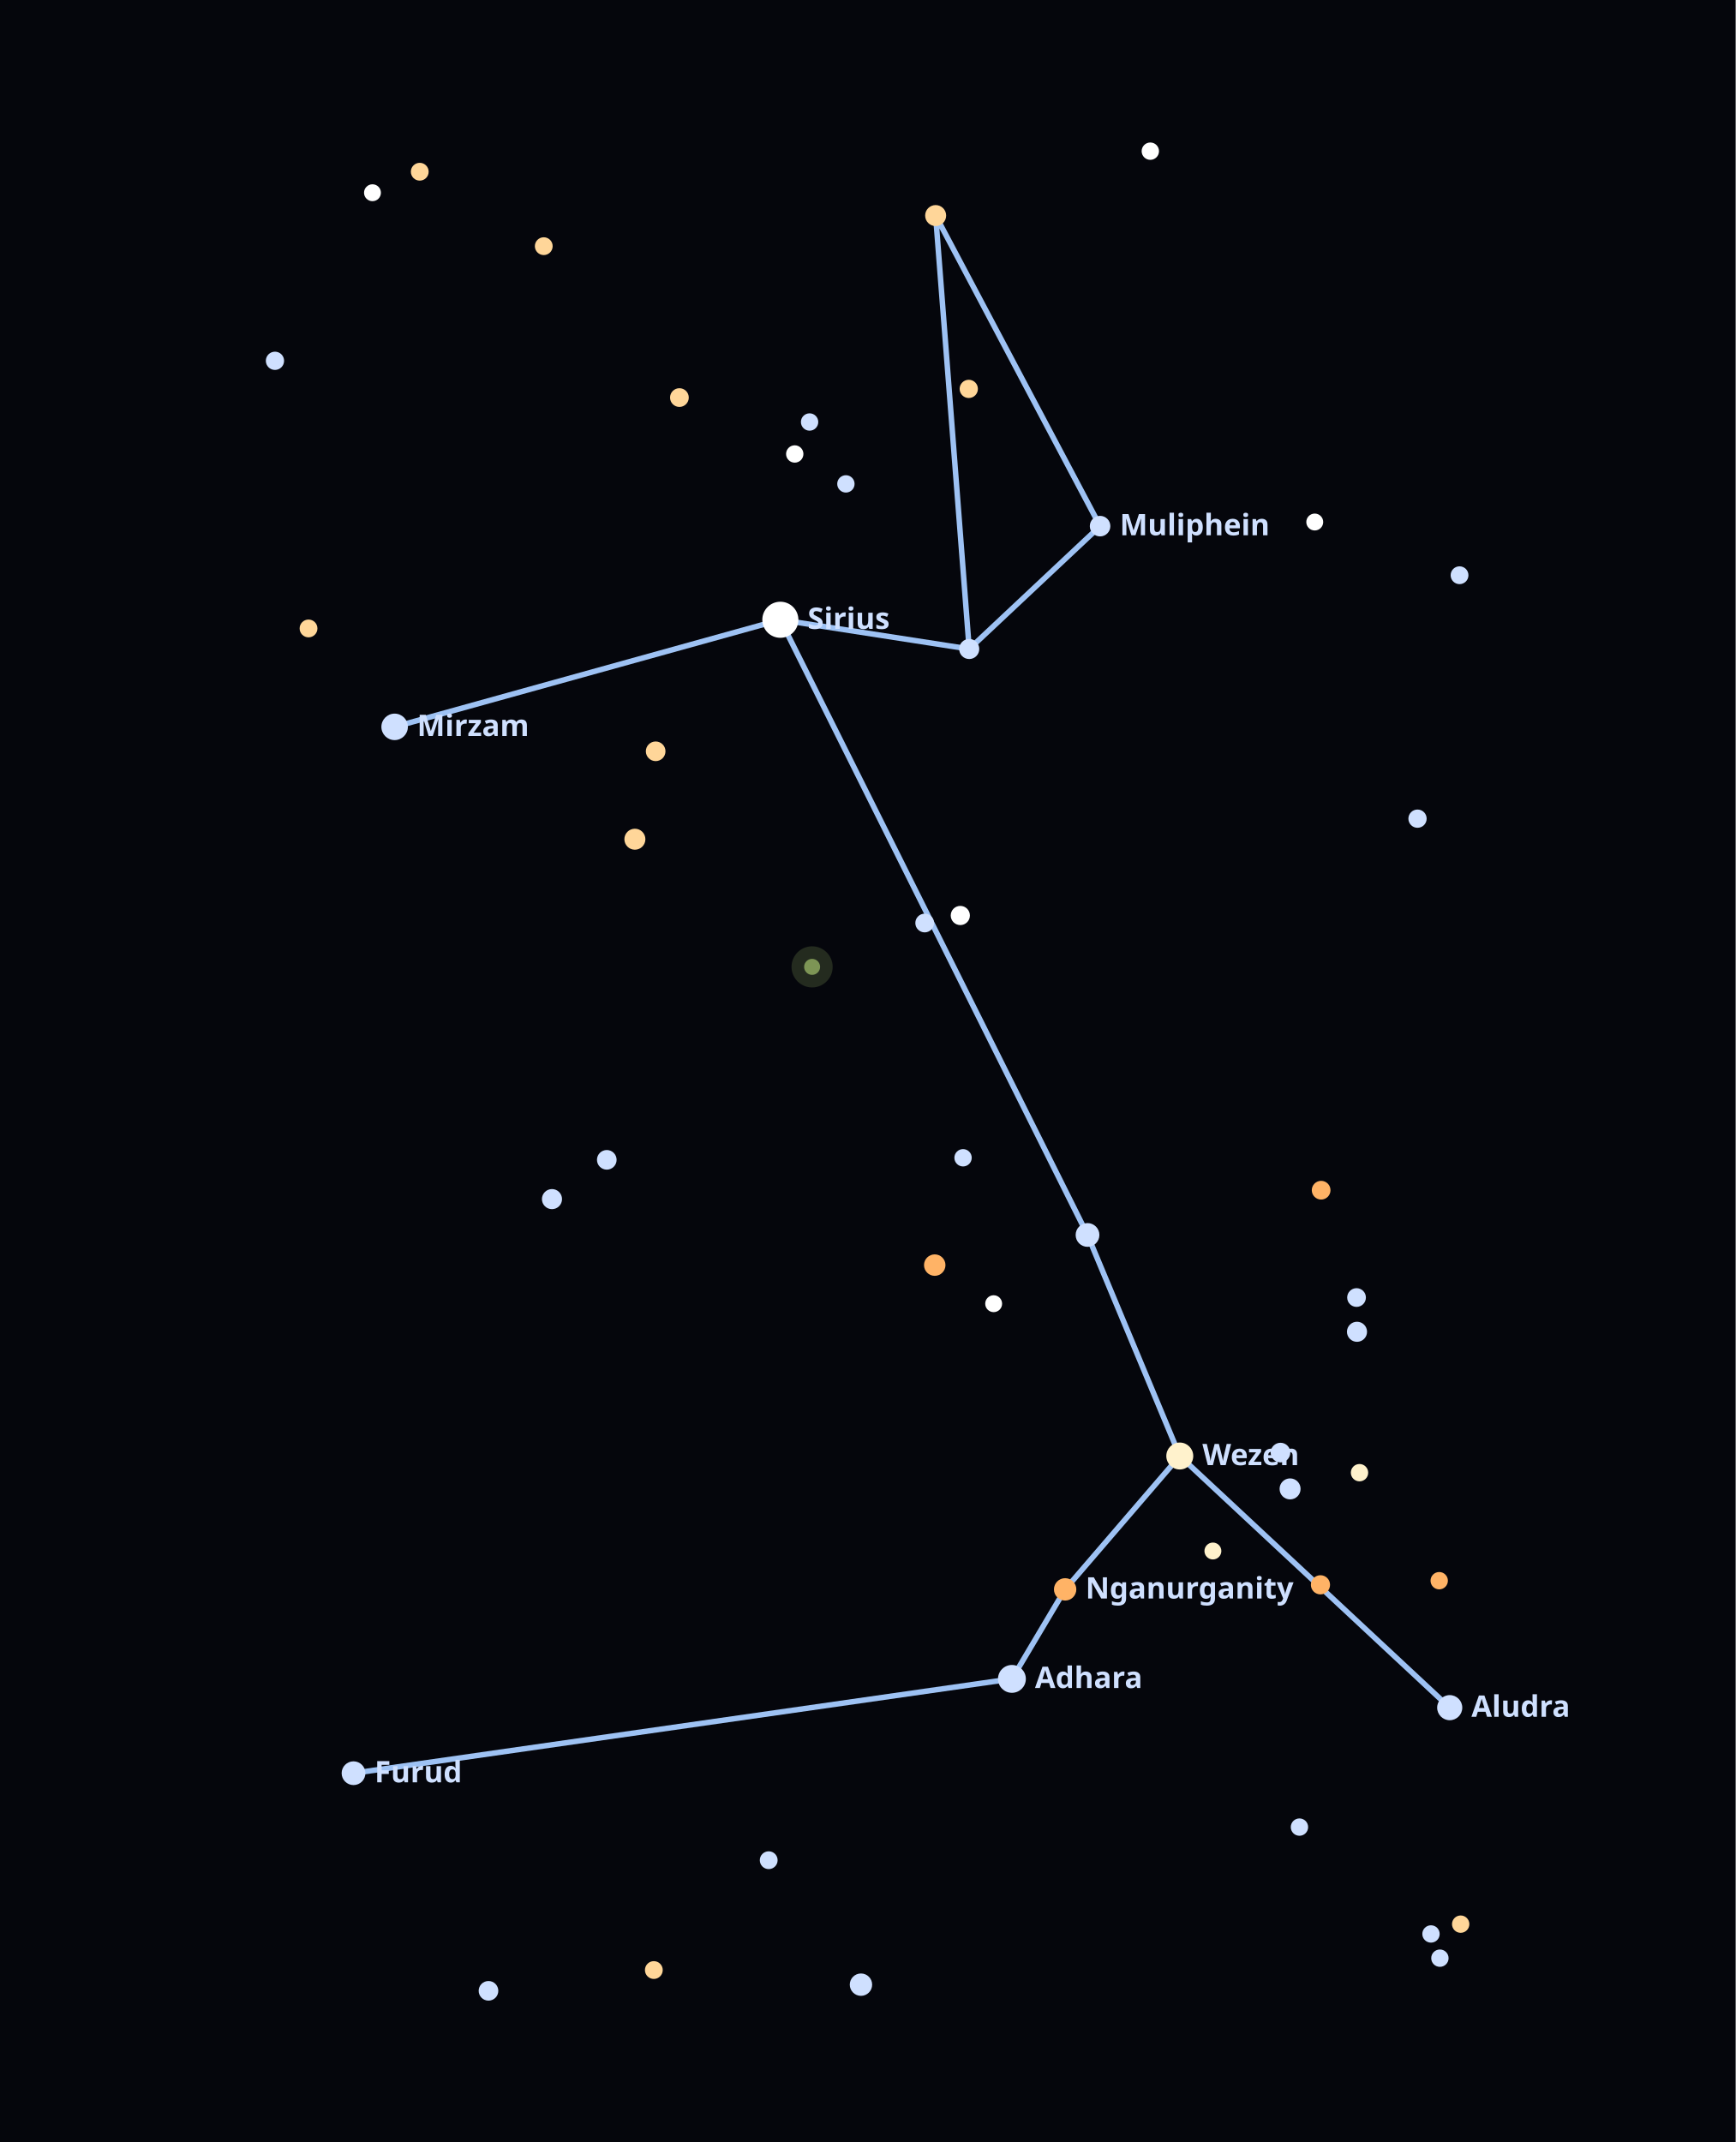
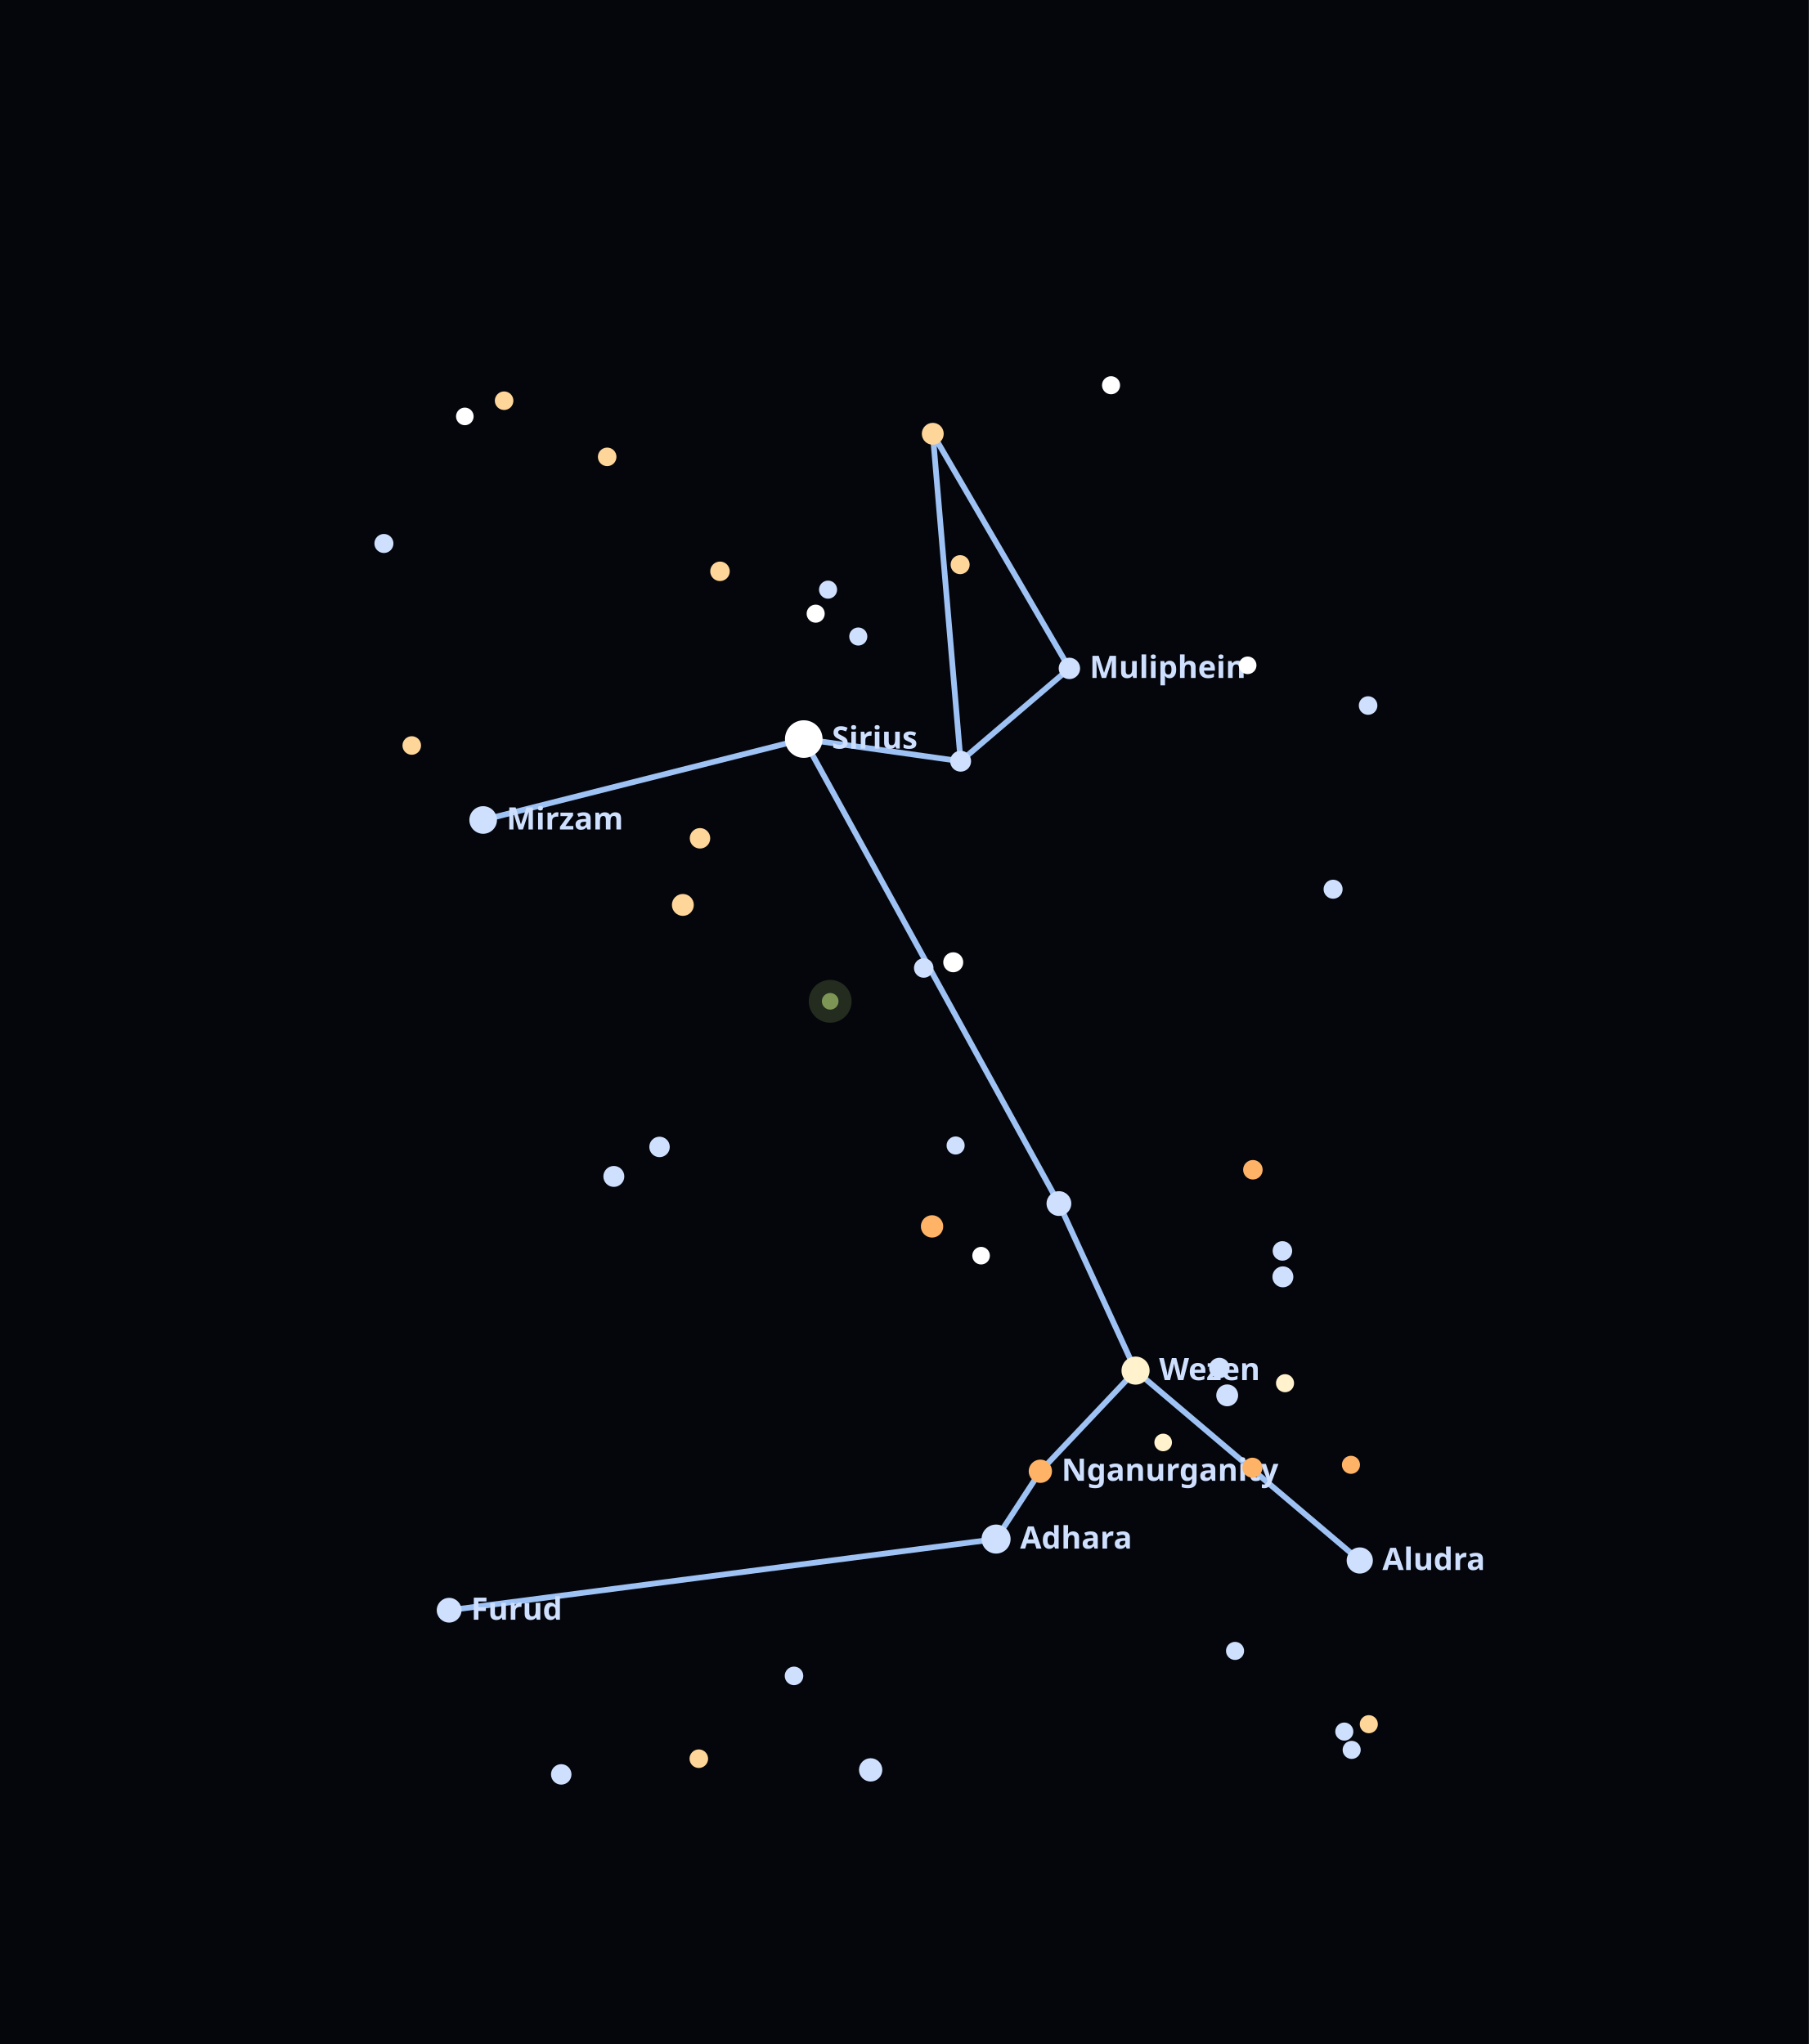
- <svg xmlns="http://www.w3.org/2000/svg" viewBox="0 0 760 938" font-family="Audiowide, Segoe UI, sans-serif">
-   <rect width="760" height="938" fill="#05060c" />
-   <polyline class="fig-line" points="172.8,318.3 341.7,271.4 476.2,540.8 516.6,637.6 466.4,696.0 443.1,735.2 154.8,776.5" fill="none" stroke="#a6ccff" stroke-width="2.4" stroke-opacity="0.95" stroke-linejoin="round" data-seq="30324,32349,33977,34444,33856,33579,30122" />
-   <polyline class="fig-line" points="634.8,747.8 516.6,637.6" fill="none" stroke="#a6ccff" stroke-width="2.4" stroke-opacity="0.95" stroke-linejoin="round" data-seq="35904,34444" />
-   <polyline class="fig-line" points="341.7,271.4 424.4,284.2 481.7,230.4 409.7,94.4 424.4,284.2" fill="none" stroke="#a6ccff" stroke-width="2.4" stroke-opacity="0.95" stroke-linejoin="round" data-seq="32349,33347,34045,33160,33347" />
-   <circle class="star" cx="172.8" cy="318.3" r="5.8" fill="#cfe0ff" data-name="Mirzam" data-meta="mag 1.98" data-vid="30324" />
-   <text class="star-label" x="182.6" y="322.3" fill="#cfe0ff" font-size="13" font-weight="bold" data-vid="30324">Mirzam</text>
-   <circle class="star" cx="341.7" cy="271.4" r="7.9" fill="#ffffff" data-name="Sirius" data-meta="mag -1.44" data-vid="32349" />
-   <text class="star-label" x="353.6" y="275.4" fill="#cfe0ff" font-size="13" font-weight="bold" data-vid="32349">Sirius</text>
-   <circle class="star" cx="476.2" cy="540.8" r="5.2" fill="#cfe0ff" data-name="HIP 33977" data-meta="mag 3.02" data-vid="33977" />
-   <circle class="star" cx="516.6" cy="637.6" r="5.9" fill="#fff2cc" data-name="Wezen" data-meta="mag 1.83" data-vid="34444" />
-   <text class="star-label" x="526.5" y="641.6" fill="#cfe0ff" font-size="13" font-weight="bold" data-vid="34444">Wezen</text>
-   <circle class="star" cx="466.4" cy="696.0" r="4.9" fill="#ffb366" data-name="Nganurganity" data-meta="mag 3.49" data-vid="33856" />
-   <text class="star-label" x="475.3" y="700.0" fill="#cfe0ff" font-size="13" font-weight="bold" data-vid="33856">Nganurganity</text>
-   <circle class="star" cx="443.1" cy="735.2" r="6.1" fill="#cfe0ff" data-name="Adhara" data-meta="mag 1.5" data-vid="33579" />
-   <text class="star-label" x="453.2" y="739.2" fill="#cfe0ff" font-size="13" font-weight="bold" data-vid="33579">Adhara</text>
-   <circle class="star" cx="154.8" cy="776.5" r="5.2" fill="#cfe0ff" data-name="Furud" data-meta="mag 3.02" data-vid="30122" />
-   <text class="star-label" x="164.0" y="780.5" fill="#cfe0ff" font-size="13" font-weight="bold" data-vid="30122">Furud</text>
-   <circle class="star" cx="634.8" cy="747.8" r="5.5" fill="#cfe0ff" data-name="Aludra" data-meta="mag 2.45" data-vid="35904" />
-   <text class="star-label" x="644.3" y="751.8" fill="#cfe0ff" font-size="13" font-weight="bold" data-vid="35904">Aludra</text>
-   <circle class="star" cx="424.4" cy="284.2" r="4.4" fill="#cfe0ff" data-name="HIP 33347" data-meta="mag 4.36" data-vid="33347" />
-   <circle class="star" cx="481.7" cy="230.4" r="4.5" fill="#cfe0ff" data-name="Muliphein" data-meta="mag 4.11" data-vid="34045" />
-   <text class="star-label" x="490.3" y="234.4" fill="#cfe0ff" font-size="13" font-weight="bold" data-vid="34045">Muliphein</text>
-   <circle class="star" cx="409.7" cy="94.4" r="4.6" fill="#ffd699" data-name="HIP 33160" data-meta="mag 4.08" data-vid="33160" />
-   <circle class="star" cx="120.4" cy="158.0" r="4.0" fill="#cfe0ff" data-name="HIP 29735" data-meta="mag 5.0" data-vid="29735" />
-   <circle class="star" cx="135.1" cy="275.2" r="3.9" fill="#ffd699" data-name="HIP 29895" data-meta="mag 5.15" data-vid="29895" />
-   <circle class="star" cx="163.1" cy="84.4" r="3.7" fill="#ffffff" data-name="HIP 30214" data-meta="mag 5.48" data-vid="30214" />
-   <circle class="star" cx="183.8" cy="75.2" r="3.9" fill="#ffd699" data-name="HIP 30457" data-meta="mag 5.21" data-vid="30457" />
-   <circle class="star" cx="213.9" cy="871.8" r="4.3" fill="#cfe0ff" data-name="HIP 30788" data-meta="mag 4.47" data-vid="30788" />
-   <circle class="star" cx="238.1" cy="107.8" r="3.9" fill="#ffd699" data-name="HIP 31084" data-meta="mag 5.16" data-vid="31084" />
-   <circle class="star" cx="241.7" cy="525.1" r="4.4" fill="#cfe0ff" data-name="HIP 31125" data-meta="mag 4.34" data-vid="31125" />
-   <circle class="star" cx="265.7" cy="507.9" r="4.3" fill="#cfe0ff" data-name="HIP 31416" data-meta="mag 4.54" data-vid="31416" />
-   <circle class="star" cx="278.0" cy="367.5" r="4.6" fill="#ffd699" data-name="HIP 31592" data-meta="mag 3.95" data-vid="31592" />
-   <circle class="star" cx="286.3" cy="862.7" r="3.9" fill="#ffd699" data-name="HIP 31688" data-meta="mag 5.25" data-vid="31688" />
-   <circle class="star" cx="287.1" cy="329.0" r="4.3" fill="#ffd699" data-name="HIP 31700" data-meta="mag 4.42" data-vid="31700" />
-   <circle class="star" cx="297.5" cy="174.1" r="4.1" fill="#ffd699" data-name="HIP 31827" data-meta="mag 4.82" data-vid="31827" />
-   <circle class="star" cx="336.6" cy="814.6" r="3.9" fill="#cfe0ff" data-name="HIP 32292" data-meta="mag 5.23" data-vid="32292" />
-   <circle class="star" cx="348.0" cy="198.8" r="3.8" fill="#ffffff" data-name="HIP 32411" data-meta="mag 5.3" data-vid="32411" />
-   <circle class="star" cx="354.5" cy="184.8" r="3.8" fill="#cfe0ff" data-name="HIP 32492" data-meta="mag 5.28" data-vid="32492" />
-   <circle class="star" cx="370.4" cy="211.9" r="3.8" fill="#cfe0ff" data-name="HIP 32677" data-meta="mag 5.39" data-vid="32677" />
-   <circle class="star" cx="377.0" cy="869.1" r="4.9" fill="#cfe0ff" data-name="HIP 32759" data-meta="mag 3.5" data-vid="32759" />
-   <circle class="star" cx="404.9" cy="404.2" r="4.1" fill="#cfe0ff" data-name="HIP 33092" data-meta="mag 4.82" data-vid="33092" />
-   <circle class="star" cx="409.3" cy="554.0" r="4.7" fill="#ffb366" data-name="HIP 33152" data-meta="mag 3.89" data-vid="33152" />
-   <circle class="star" cx="420.5" cy="400.9" r="4.2" fill="#ffffff" data-name="HIP 33302" data-meta="mag 4.66" data-vid="33302" />
-   <circle class="star" cx="421.7" cy="507.0" r="3.8" fill="#cfe0ff" data-name="HIP 33316" data-meta="mag 5.29" data-vid="33316" />
-   <circle class="star" cx="424.2" cy="170.3" r="4.0" fill="#ffd699" data-name="HIP 33345" data-meta="mag 5.0" data-vid="33345" />
-   <circle class="star" cx="435.1" cy="570.9" r="3.7" fill="#ffffff" data-name="HIP 33478" data-meta="mag 5.45" data-vid="33478" />
-   <circle class="star" cx="503.7" cy="66.2" r="3.8" fill="#ffffff" data-name="HIP 34301" data-meta="mag 5.41" data-vid="34301" />
-   <circle class="star" cx="531.1" cy="679.2" r="3.7" fill="#fff2cc" data-name="HIP 34624" data-meta="mag 5.46" data-vid="34624" />
-   <circle class="star" cx="560.7" cy="636.1" r="4.3" fill="#cfe0ff" data-name="HIP 34981" data-meta="mag 4.42" data-vid="34981" />
-   <circle class="star" cx="564.9" cy="652.0" r="4.6" fill="#cfe0ff" data-name="HIP 35037" data-meta="mag 4.01" data-vid="35037" />
-   <circle class="star" cx="569.0" cy="800.1" r="3.8" fill="#cfe0ff" data-name="HIP 35083" data-meta="mag 5.36" data-vid="35083" />
-   <circle class="star" cx="575.7" cy="228.6" r="3.7" fill="#ffffff" data-name="HIP 35180" data-meta="mag 5.46" data-vid="35180" />
-   <circle class="star" cx="578.2" cy="694.0" r="4.2" fill="#ffb366" data-name="HIP 35205" data-meta="mag 4.66" data-vid="35205" />
-   <circle class="star" cx="578.5" cy="521.2" r="4.1" fill="#ffb366" data-name="HIP 35210" data-meta="mag 4.83" data-vid="35210" />
-   <circle class="star" cx="594.0" cy="568.2" r="4.1" fill="#cfe0ff" data-name="HIP 35412" data-meta="mag 4.88" data-vid="35412" />
-   <circle class="star" cx="594.2" cy="583.2" r="4.4" fill="#cfe0ff" data-name="HIP 35415" data-meta="mag 4.37" data-vid="35415" />
-   <circle class="star" cx="595.3" cy="644.9" r="3.8" fill="#fff2cc" data-name="HIP 35427" data-meta="mag 5.29" data-vid="35427" />
-   <circle class="star" cx="620.7" cy="358.5" r="4.0" fill="#cfe0ff" data-name="HIP 35727" data-meta="mag 4.94" data-vid="35727" />
-   <circle class="star" cx="626.6" cy="846.9" r="3.8" fill="#cfe0ff" data-name="HIP 35795" data-meta="mag 5.4" data-vid="35795" />
-   <circle class="star" cx="630.2" cy="692.2" r="3.8" fill="#ffb366" data-name="HIP 35848" data-meta="mag 5.37" data-vid="35848" />
-   <circle class="star" cx="630.5" cy="857.5" r="3.8" fill="#cfe0ff" data-name="HIP 35855" data-meta="mag 5.41" data-vid="35855" />
-   <circle class="star" cx="639.1" cy="251.9" r="3.9" fill="#cfe0ff" data-name="HIP 35951" data-meta="mag 5.18" data-vid="35951" />
-   <circle class="star" cx="639.6" cy="842.6" r="3.8" fill="#ffd699" data-name="HIP 35957" data-meta="mag 5.35" data-vid="35957" />
-   <circle class="star" cx="355.6" cy="423.4" r="9" fill="#d6ff8c" fill-opacity="0.15" data-name="M41" data-meta="oc" />
-   <circle cx="355.6" cy="423.4" r="3.5" fill="#d6ff8c" fill-opacity="0.5" />
+ <svg xmlns="http://www.w3.org/2000/svg" viewBox="0 0 760 859" font-family="Audiowide, Segoe UI, sans-serif">
+   <rect width="760" height="859" fill="#05060c" />
+   <polyline class="fig-line" points="203.0,344.6 337.7,310.6 444.9,505.8 477.1,576.0 437.1,618.3 418.5,646.8 188.7,676.7" fill="none" stroke="#a6ccff" stroke-width="2.4" stroke-opacity="0.95" stroke-linejoin="round" data-seq="30324,32349,33977,34444,33856,33579,30122" />
+   <polyline class="fig-line" points="571.3,655.8 477.1,576.0" fill="none" stroke="#a6ccff" stroke-width="2.4" stroke-opacity="0.95" stroke-linejoin="round" data-seq="35904,34444" />
+   <polyline class="fig-line" points="337.7,310.6 403.6,319.9 449.3,280.9 391.9,182.3 403.6,319.9" fill="none" stroke="#a6ccff" stroke-width="2.4" stroke-opacity="0.95" stroke-linejoin="round" data-seq="32349,33347,34045,33160,33347" />
+   <circle class="star" cx="203.0" cy="344.6" r="5.8" fill="#cfe0ff" data-name="Mirzam" data-meta="mag 1.98" data-vid="30324" />
+   <text class="star-label" x="212.8" y="348.6" fill="#cfe0ff" font-size="13" font-weight="bold" data-vid="30324">Mirzam</text>
+   <circle class="star" cx="337.7" cy="310.6" r="7.9" fill="#ffffff" data-name="Sirius" data-meta="mag -1.44" data-vid="32349" />
+   <text class="star-label" x="349.5" y="314.6" fill="#cfe0ff" font-size="13" font-weight="bold" data-vid="32349">Sirius</text>
+   <circle class="star" cx="444.9" cy="505.8" r="5.2" fill="#cfe0ff" data-name="HIP 33977" data-meta="mag 3.02" data-vid="33977" />
+   <circle class="star" cx="477.1" cy="576.0" r="5.9" fill="#fff2cc" data-name="Wezen" data-meta="mag 1.83" data-vid="34444" />
+   <text class="star-label" x="487.0" y="580.0" fill="#cfe0ff" font-size="13" font-weight="bold" data-vid="34444">Wezen</text>
+   <circle class="star" cx="437.1" cy="618.3" r="4.9" fill="#ffb366" data-name="Nganurganity" data-meta="mag 3.49" data-vid="33856" />
+   <text class="star-label" x="446.0" y="622.3" fill="#cfe0ff" font-size="13" font-weight="bold" data-vid="33856">Nganurganity</text>
+   <circle class="star" cx="418.5" cy="646.8" r="6.1" fill="#cfe0ff" data-name="Adhara" data-meta="mag 1.5" data-vid="33579" />
+   <text class="star-label" x="428.6" y="650.8" fill="#cfe0ff" font-size="13" font-weight="bold" data-vid="33579">Adhara</text>
+   <circle class="star" cx="188.7" cy="676.7" r="5.2" fill="#cfe0ff" data-name="Furud" data-meta="mag 3.02" data-vid="30122" />
+   <text class="star-label" x="197.9" y="680.7" fill="#cfe0ff" font-size="13" font-weight="bold" data-vid="30122">Furud</text>
+   <circle class="star" cx="571.3" cy="655.8" r="5.5" fill="#cfe0ff" data-name="Aludra" data-meta="mag 2.45" data-vid="35904" />
+   <text class="star-label" x="580.8" y="659.8" fill="#cfe0ff" font-size="13" font-weight="bold" data-vid="35904">Aludra</text>
+   <circle class="star" cx="403.6" cy="319.9" r="4.4" fill="#cfe0ff" data-name="HIP 33347" data-meta="mag 4.36" data-vid="33347" />
+   <circle class="star" cx="449.3" cy="280.9" r="4.5" fill="#cfe0ff" data-name="Muliphein" data-meta="mag 4.11" data-vid="34045" />
+   <text class="star-label" x="457.8" y="284.9" fill="#cfe0ff" font-size="13" font-weight="bold" data-vid="34045">Muliphein</text>
+   <circle class="star" cx="391.9" cy="182.3" r="4.6" fill="#ffd699" data-name="HIP 33160" data-meta="mag 4.08" data-vid="33160" />
+   <circle class="star" cx="161.3" cy="228.4" r="4.0" fill="#cfe0ff" data-name="HIP 29735" data-meta="mag 5.0" data-vid="29735" />
+   <circle class="star" cx="173.0" cy="313.3" r="3.9" fill="#ffd699" data-name="HIP 29895" data-meta="mag 5.15" data-vid="29895" />
+   <circle class="star" cx="195.3" cy="175.0" r="3.7" fill="#ffffff" data-name="HIP 30214" data-meta="mag 5.48" data-vid="30214" />
+   <circle class="star" cx="211.8" cy="168.4" r="3.9" fill="#ffd699" data-name="HIP 30457" data-meta="mag 5.21" data-vid="30457" />
+   <circle class="star" cx="235.8" cy="745.7" r="4.3" fill="#cfe0ff" data-name="HIP 30788" data-meta="mag 4.47" data-vid="30788" />
+   <circle class="star" cx="255.1" cy="192.0" r="3.9" fill="#ffd699" data-name="HIP 31084" data-meta="mag 5.16" data-vid="31084" />
+   <circle class="star" cx="257.9" cy="494.4" r="4.4" fill="#cfe0ff" data-name="HIP 31125" data-meta="mag 4.34" data-vid="31125" />
+   <circle class="star" cx="277.1" cy="482.0" r="4.3" fill="#cfe0ff" data-name="HIP 31416" data-meta="mag 4.54" data-vid="31416" />
+   <circle class="star" cx="286.9" cy="380.3" r="4.6" fill="#ffd699" data-name="HIP 31592" data-meta="mag 3.95" data-vid="31592" />
+   <circle class="star" cx="293.6" cy="739.1" r="3.9" fill="#ffd699" data-name="HIP 31688" data-meta="mag 5.25" data-vid="31688" />
+   <circle class="star" cx="294.1" cy="352.3" r="4.3" fill="#ffd699" data-name="HIP 31700" data-meta="mag 4.42" data-vid="31700" />
+   <circle class="star" cx="302.5" cy="240.1" r="4.1" fill="#ffd699" data-name="HIP 31827" data-meta="mag 4.82" data-vid="31827" />
+   <circle class="star" cx="333.6" cy="704.3" r="3.9" fill="#cfe0ff" data-name="HIP 32292" data-meta="mag 5.23" data-vid="32292" />
+   <circle class="star" cx="342.7" cy="257.9" r="3.8" fill="#ffffff" data-name="HIP 32411" data-meta="mag 5.3" data-vid="32411" />
+   <circle class="star" cx="347.9" cy="247.8" r="3.8" fill="#cfe0ff" data-name="HIP 32492" data-meta="mag 5.28" data-vid="32492" />
+   <circle class="star" cx="360.6" cy="267.5" r="3.8" fill="#cfe0ff" data-name="HIP 32677" data-meta="mag 5.39" data-vid="32677" />
+   <circle class="star" cx="365.8" cy="743.8" r="4.9" fill="#cfe0ff" data-name="HIP 32759" data-meta="mag 3.5" data-vid="32759" />
+   <circle class="star" cx="388.1" cy="406.8" r="4.1" fill="#cfe0ff" data-name="HIP 33092" data-meta="mag 4.82" data-vid="33092" />
+   <circle class="star" cx="391.6" cy="515.4" r="4.7" fill="#ffb366" data-name="HIP 33152" data-meta="mag 3.89" data-vid="33152" />
+   <circle class="star" cx="400.5" cy="404.4" r="4.2" fill="#ffffff" data-name="HIP 33302" data-meta="mag 4.66" data-vid="33302" />
+   <circle class="star" cx="401.5" cy="481.4" r="3.8" fill="#cfe0ff" data-name="HIP 33316" data-meta="mag 5.29" data-vid="33316" />
+   <circle class="star" cx="403.4" cy="237.3" r="4.0" fill="#ffd699" data-name="HIP 33345" data-meta="mag 5.0" data-vid="33345" />
+   <circle class="star" cx="412.2" cy="527.7" r="3.7" fill="#ffffff" data-name="HIP 33478" data-meta="mag 5.45" data-vid="33478" />
+   <circle class="star" cx="466.8" cy="161.9" r="3.8" fill="#ffffff" data-name="HIP 34301" data-meta="mag 5.41" data-vid="34301" />
+   <circle class="star" cx="488.7" cy="606.2" r="3.7" fill="#fff2cc" data-name="HIP 34624" data-meta="mag 5.46" data-vid="34624" />
+   <circle class="star" cx="512.3" cy="574.9" r="4.3" fill="#cfe0ff" data-name="HIP 34981" data-meta="mag 4.42" data-vid="34981" />
+   <circle class="star" cx="515.6" cy="586.4" r="4.6" fill="#cfe0ff" data-name="HIP 35037" data-meta="mag 4.01" data-vid="35037" />
+   <circle class="star" cx="518.9" cy="693.8" r="3.8" fill="#cfe0ff" data-name="HIP 35083" data-meta="mag 5.36" data-vid="35083" />
+   <circle class="star" cx="524.2" cy="279.6" r="3.7" fill="#ffffff" data-name="HIP 35180" data-meta="mag 5.46" data-vid="35180" />
+   <circle class="star" cx="526.2" cy="616.8" r="4.2" fill="#ffb366" data-name="HIP 35205" data-meta="mag 4.66" data-vid="35205" />
+   <circle class="star" cx="526.4" cy="491.6" r="4.1" fill="#ffb366" data-name="HIP 35210" data-meta="mag 4.83" data-vid="35210" />
+   <circle class="star" cx="538.8" cy="525.7" r="4.1" fill="#cfe0ff" data-name="HIP 35412" data-meta="mag 4.88" data-vid="35412" />
+   <circle class="star" cx="539.0" cy="536.6" r="4.4" fill="#cfe0ff" data-name="HIP 35415" data-meta="mag 4.37" data-vid="35415" />
+   <circle class="star" cx="539.9" cy="581.3" r="3.8" fill="#fff2cc" data-name="HIP 35427" data-meta="mag 5.29" data-vid="35427" />
+   <circle class="star" cx="560.1" cy="373.7" r="4.0" fill="#cfe0ff" data-name="HIP 35727" data-meta="mag 4.94" data-vid="35727" />
+   <circle class="star" cx="564.8" cy="727.7" r="3.8" fill="#cfe0ff" data-name="HIP 35795" data-meta="mag 5.4" data-vid="35795" />
+   <circle class="star" cx="567.6" cy="615.6" r="3.8" fill="#ffb366" data-name="HIP 35848" data-meta="mag 5.37" data-vid="35848" />
+   <circle class="star" cx="567.9" cy="735.4" r="3.8" fill="#cfe0ff" data-name="HIP 35855" data-meta="mag 5.41" data-vid="35855" />
+   <circle class="star" cx="574.8" cy="296.5" r="3.9" fill="#cfe0ff" data-name="HIP 35951" data-meta="mag 5.18" data-vid="35951" />
+   <circle class="star" cx="575.1" cy="724.6" r="3.8" fill="#ffd699" data-name="HIP 35957" data-meta="mag 5.35" data-vid="35957" />
+   <circle class="star" cx="348.8" cy="420.8" r="9" fill="#d6ff8c" fill-opacity="0.15" data-name="M41" data-meta="oc" />
+   <circle cx="348.8" cy="420.8" r="3.5" fill="#d6ff8c" fill-opacity="0.5" />
</svg>
